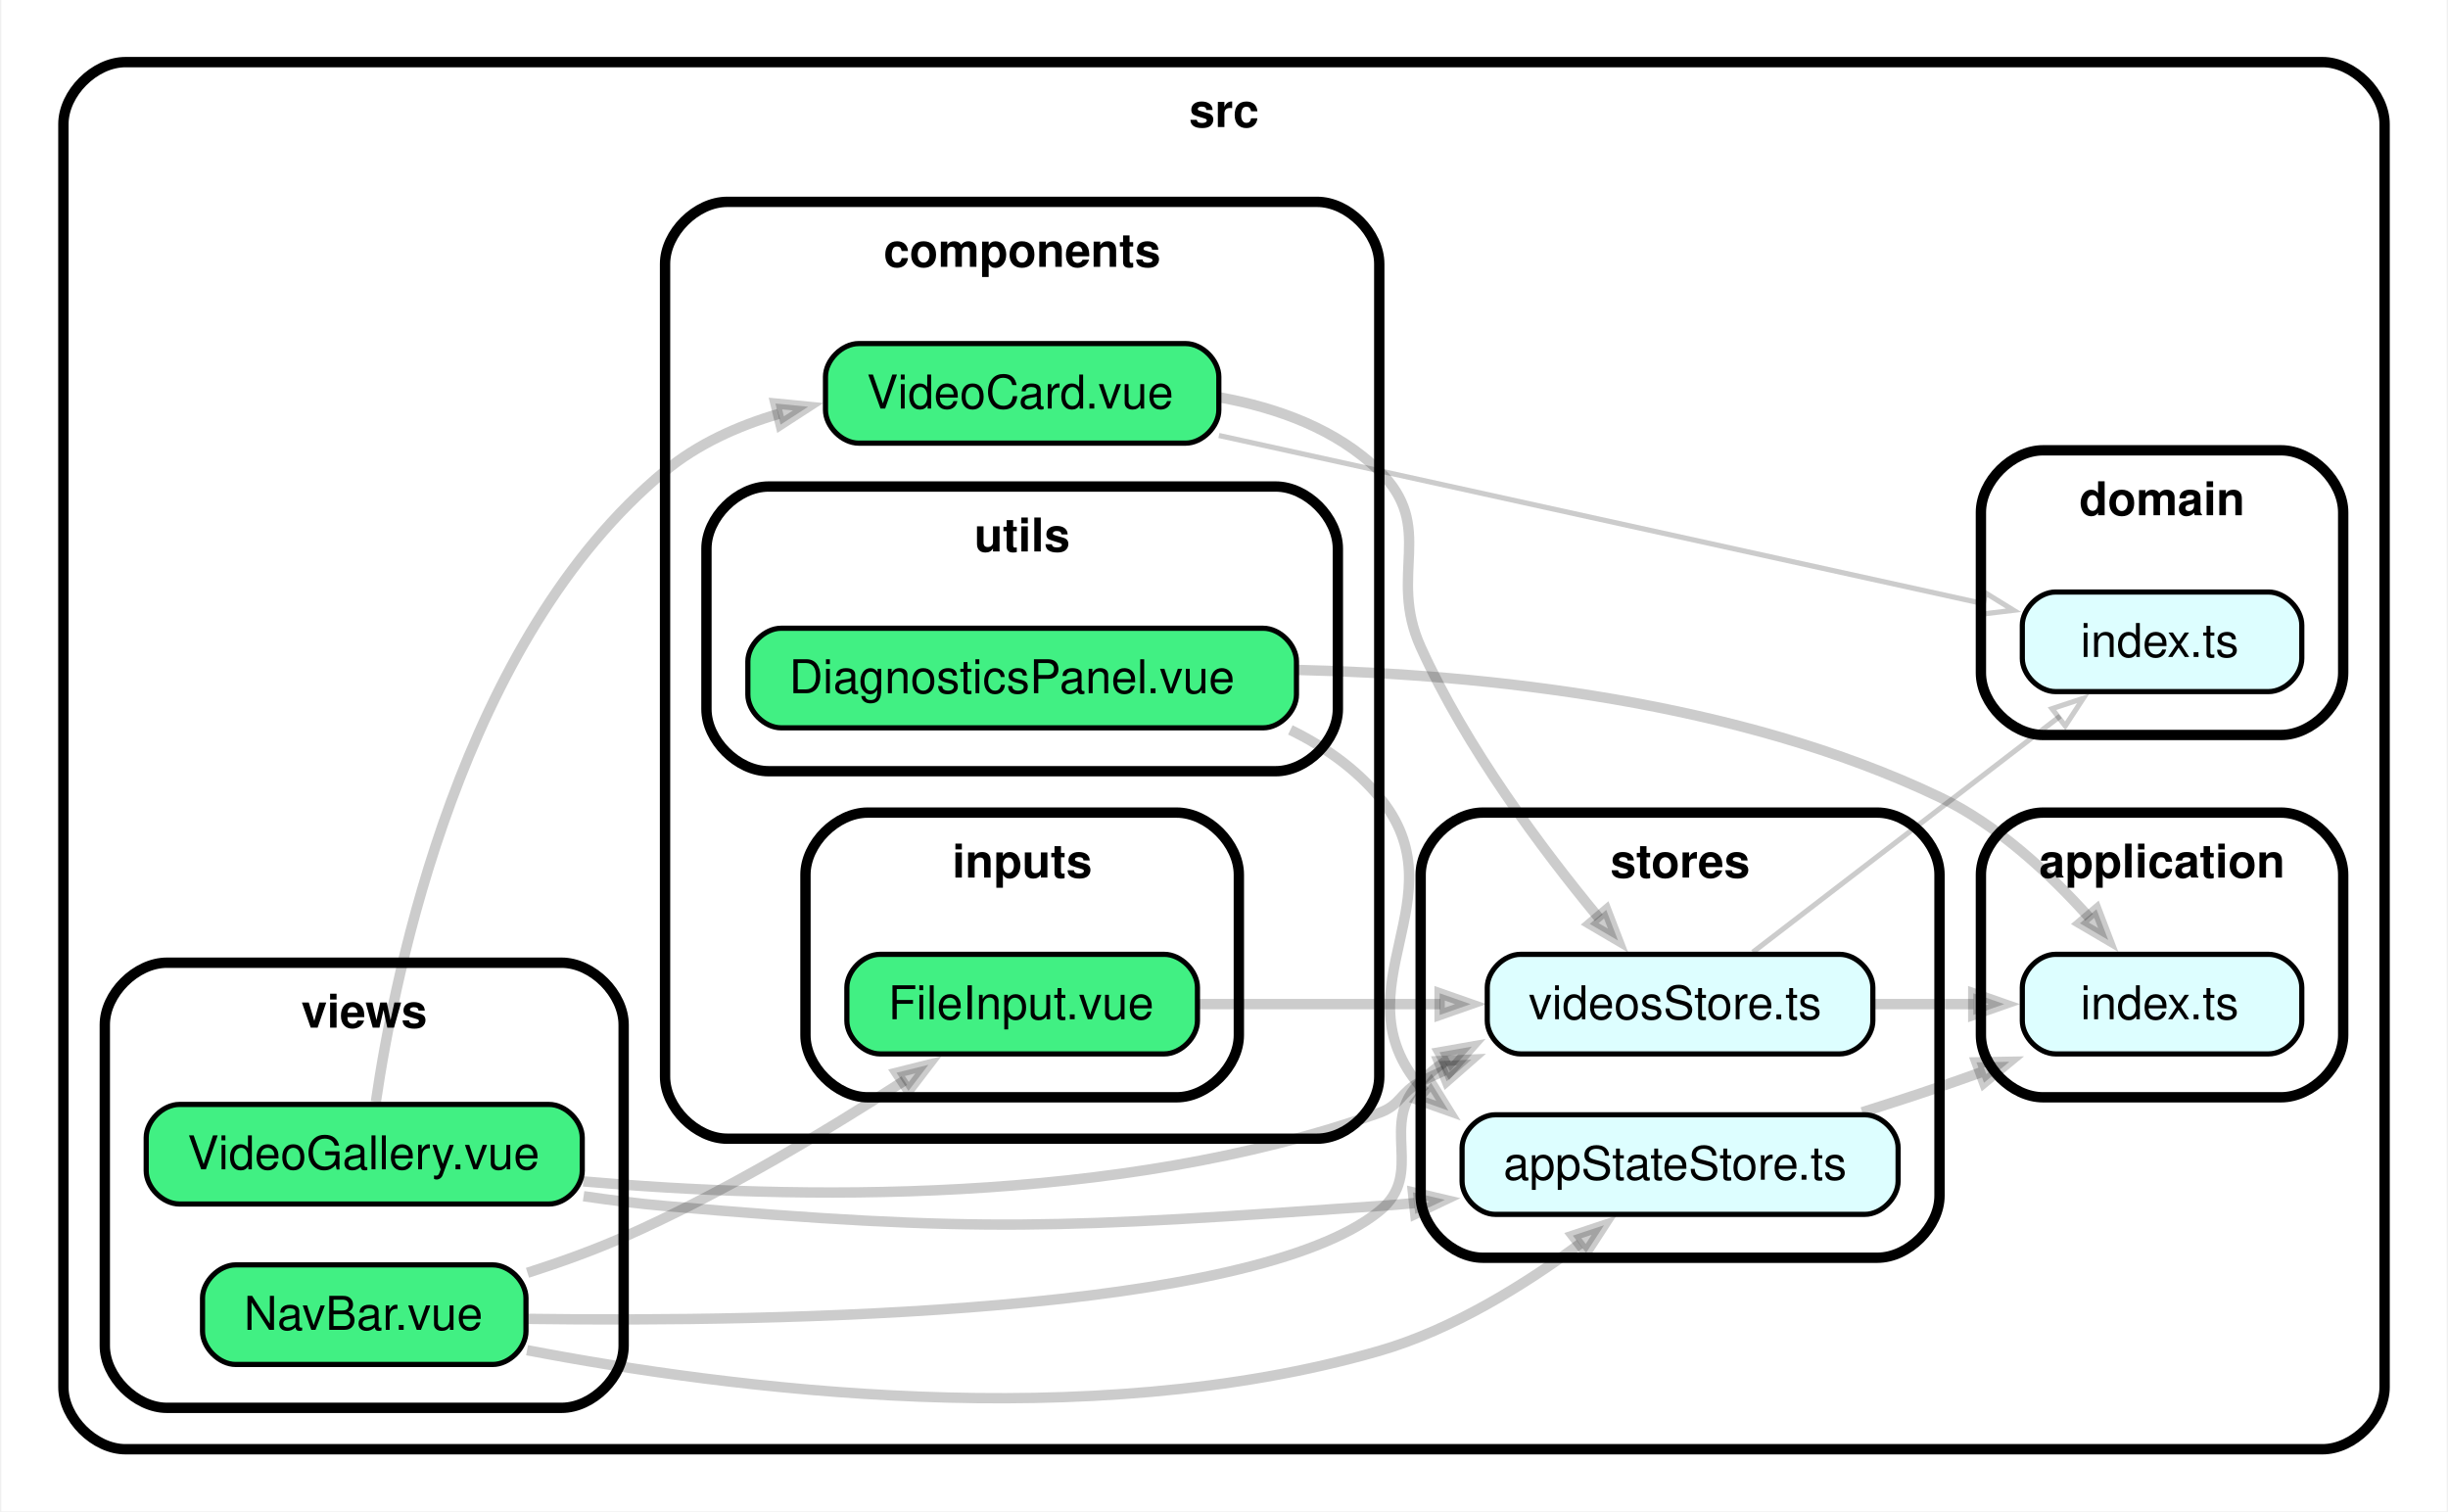
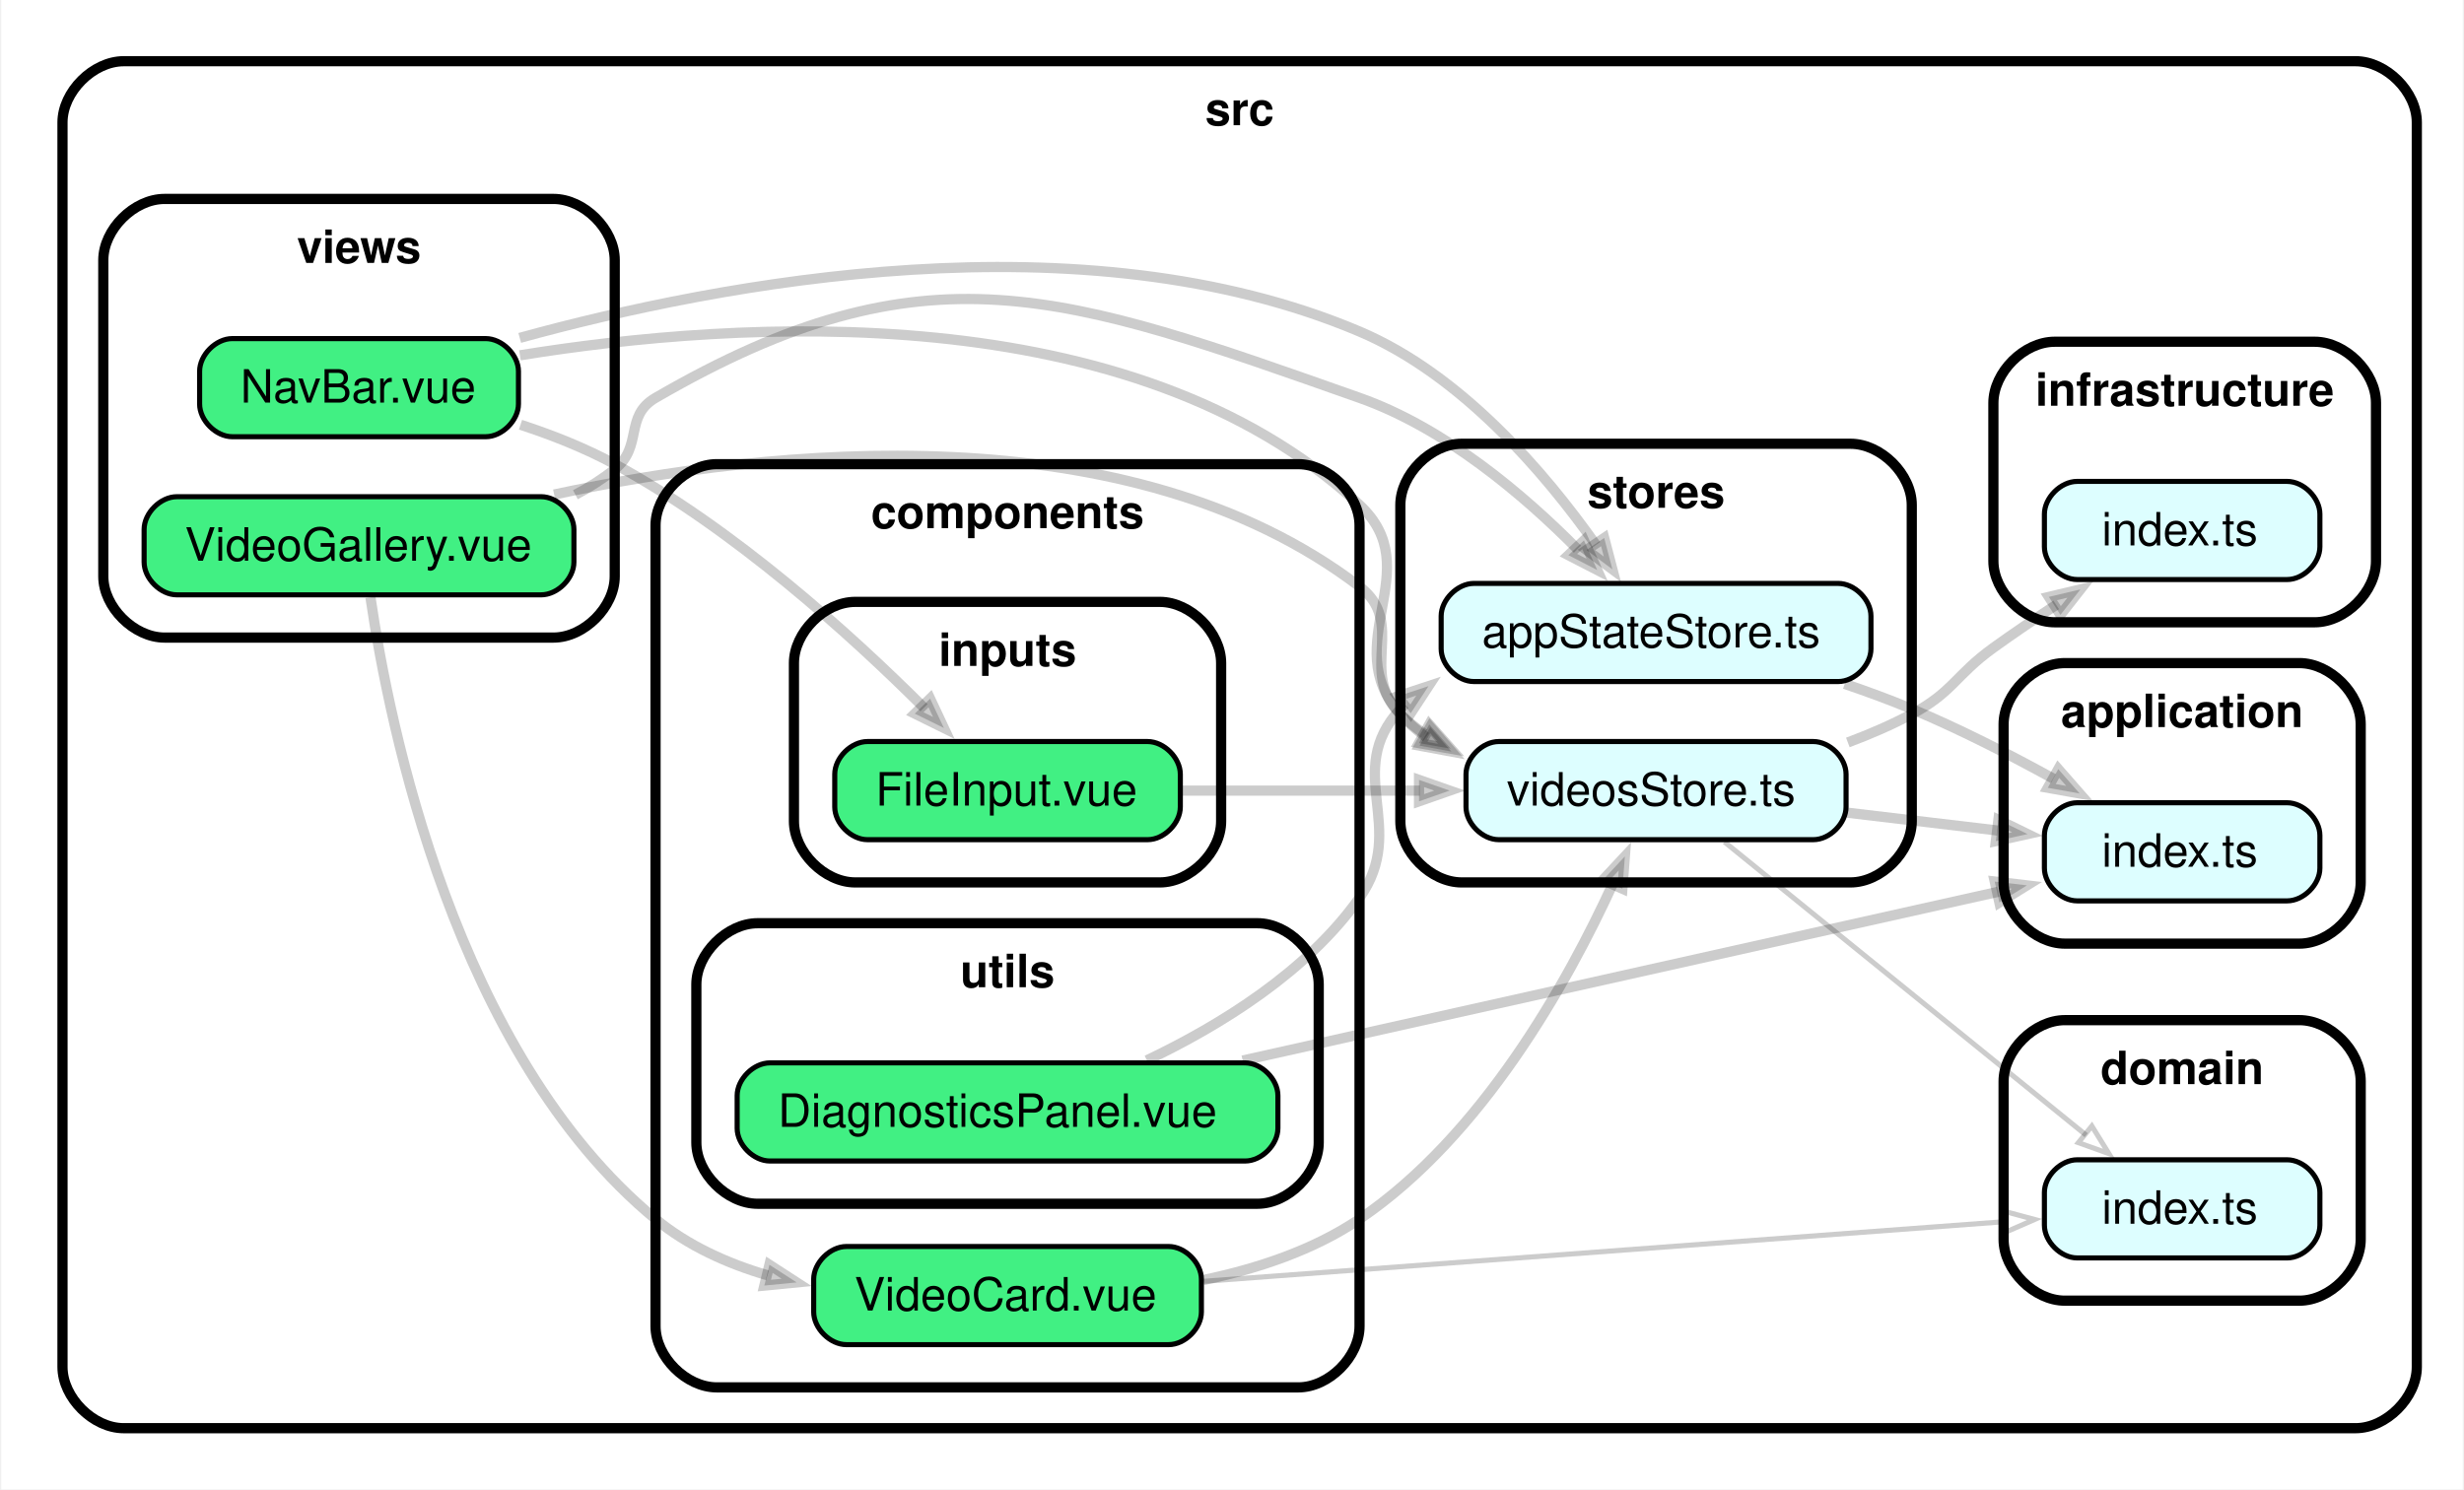
- <svg xmlns="http://www.w3.org/2000/svg" xmlns:xlink="http://www.w3.org/1999/xlink" width="473pt" height="292pt" viewBox="0.00 0.00 472.50 292.00">
+ <svg xmlns="http://www.w3.org/2000/svg" xmlns:xlink="http://www.w3.org/1999/xlink" width="483pt" height="292pt" viewBox="0.00 0.00 482.50 292.00">
  <g id="graph0" class="graph" transform="scale(1 1) rotate(0) translate(4 288)">
-     <polygon fill="white" stroke="none" points="-4,4 -4,-288 468.5,-288 468.5,4 -4,4" />
+     <polygon fill="white" stroke="none" points="-4,4 -4,-288 478.5,-288 478.5,4 -4,4" />
    <g id="clust1" class="cluster">
-       <path fill="#ffffff" stroke="black" stroke-width="2" d="M20,-8C20,-8 444.5,-8 444.5,-8 450.5,-8 456.5,-14 456.5,-20 456.5,-20 456.5,-264 456.5,-264 456.5,-270 450.5,-276 444.5,-276 444.5,-276 20,-276 20,-276 14,-276 8,-270 8,-264 8,-264 8,-20 8,-20 8,-14 14,-8 20,-8" />
-       <text text-anchor="middle" x="232.25" y="-263.45" font-family="Helvetica,sans-Serif" font-weight="bold" font-size="9.00">src</text>
+       <path fill="#ffffff" stroke="black" stroke-width="2" d="M20,-8C20,-8 457.5,-8 457.5,-8 463.5,-8 469.5,-14 469.5,-20 469.5,-20 469.5,-264 469.5,-264 469.5,-270 463.5,-276 457.5,-276 457.5,-276 20,-276 20,-276 14,-276 8,-270 8,-264 8,-264 8,-20 8,-20 8,-14 14,-8 20,-8" />
+       <text text-anchor="middle" x="238.75" y="-263.45" font-family="Helvetica,sans-Serif" font-weight="bold" font-size="9.00">src</text>
+     </g>
+     <g id="clust2" class="cluster">
+       <path fill="#ffffff" stroke="black" stroke-width="2" d="M400.5,-103C400.5,-103 446.5,-103 446.5,-103 452.5,-103 458.5,-109 458.5,-115 458.5,-115 458.5,-146 458.5,-146 458.5,-152 452.5,-158 446.5,-158 446.5,-158 400.5,-158 400.5,-158 394.5,-158 388.5,-152 388.5,-146 388.5,-146 388.5,-115 388.5,-115 388.5,-109 394.5,-103 400.5,-103" />
+       <text text-anchor="middle" x="423.5" y="-145.45" font-family="Helvetica,sans-Serif" font-weight="bold" font-size="9.00">application</text>
+     </g>
+     <g id="clust6" class="cluster">
+       <path fill="#ffffff" stroke="black" stroke-width="2" d="M400.5,-33C400.5,-33 446.5,-33 446.5,-33 452.5,-33 458.5,-39 458.5,-45 458.5,-45 458.5,-76 458.5,-76 458.5,-82 452.5,-88 446.5,-88 446.5,-88 400.5,-88 400.5,-88 394.5,-88 388.5,-82 388.5,-76 388.5,-76 388.5,-45 388.5,-45 388.5,-39 394.5,-33 400.5,-33" />
+       <text text-anchor="middle" x="423.5" y="-75.45" font-family="Helvetica,sans-Serif" font-weight="bold" font-size="9.00">domain</text>
    </g>
    <g id="clust3" class="cluster">
-       <path fill="#ffffff" stroke="black" stroke-width="2" d="M136.25,-68C136.25,-68 250.25,-68 250.25,-68 256.25,-68 262.25,-74 262.25,-80 262.25,-80 262.25,-237 262.25,-237 262.25,-243 256.25,-249 250.25,-249 250.25,-249 136.25,-249 136.25,-249 130.25,-249 124.25,-243 124.25,-237 124.25,-237 124.25,-80 124.25,-80 124.25,-74 130.25,-68 136.25,-68" />
-       <text text-anchor="middle" x="193.25" y="-236.45" font-family="Helvetica,sans-Serif" font-weight="bold" font-size="9.00">components</text>
+       <path fill="#ffffff" stroke="black" stroke-width="2" d="M136.25,-16C136.25,-16 250.25,-16 250.25,-16 256.25,-16 262.25,-22 262.25,-28 262.25,-28 262.25,-185 262.25,-185 262.25,-191 256.25,-197 250.25,-197 250.25,-197 136.25,-197 136.25,-197 130.25,-197 124.25,-191 124.25,-185 124.25,-185 124.25,-28 124.25,-28 124.25,-22 130.25,-16 136.25,-16" />
+       <text text-anchor="middle" x="193.25" y="-184.45" font-family="Helvetica,sans-Serif" font-weight="bold" font-size="9.00">components</text>
    </g>
    <g id="clust5" class="cluster">
-       <path fill="#ffffff" stroke="black" stroke-width="2" d="M144.25,-139C144.25,-139 242.25,-139 242.25,-139 248.25,-139 254.25,-145 254.25,-151 254.25,-151 254.25,-182 254.25,-182 254.25,-188 248.25,-194 242.25,-194 242.25,-194 144.25,-194 144.25,-194 138.25,-194 132.25,-188 132.25,-182 132.25,-182 132.25,-151 132.25,-151 132.25,-145 138.25,-139 144.25,-139" />
-       <text text-anchor="middle" x="193.25" y="-181.45" font-family="Helvetica,sans-Serif" font-weight="bold" font-size="9.00">utils</text>
+       <path fill="#ffffff" stroke="black" stroke-width="2" d="M144.25,-52C144.25,-52 242.25,-52 242.25,-52 248.25,-52 254.25,-58 254.25,-64 254.25,-64 254.25,-95 254.25,-95 254.25,-101 248.25,-107 242.25,-107 242.25,-107 144.25,-107 144.25,-107 138.25,-107 132.25,-101 132.25,-95 132.25,-95 132.25,-64 132.25,-64 132.25,-58 138.25,-52 144.25,-52" />
+       <text text-anchor="middle" x="193.25" y="-94.45" font-family="Helvetica,sans-Serif" font-weight="bold" font-size="9.00">utils</text>
    </g>
    <g id="clust4" class="cluster">
-       <path fill="#ffffff" stroke="black" stroke-width="2" d="M163.38,-76C163.38,-76 223.12,-76 223.12,-76 229.12,-76 235.12,-82 235.12,-88 235.12,-88 235.12,-119 235.12,-119 235.12,-125 229.12,-131 223.12,-131 223.12,-131 163.38,-131 163.38,-131 157.38,-131 151.38,-125 151.38,-119 151.38,-119 151.38,-88 151.38,-88 151.38,-82 157.38,-76 163.38,-76" />
-       <text text-anchor="middle" x="193.25" y="-118.45" font-family="Helvetica,sans-Serif" font-weight="bold" font-size="9.00">inputs</text>
-     </g>
-     <g id="clust6" class="cluster">
-       <path fill="#ffffff" stroke="black" stroke-width="2" d="M390.5,-146C390.5,-146 436.5,-146 436.5,-146 442.5,-146 448.5,-152 448.5,-158 448.5,-158 448.5,-189 448.5,-189 448.5,-195 442.5,-201 436.5,-201 436.5,-201 390.5,-201 390.5,-201 384.5,-201 378.5,-195 378.5,-189 378.5,-189 378.5,-158 378.5,-158 378.5,-152 384.5,-146 390.5,-146" />
-       <text text-anchor="middle" x="413.5" y="-188.45" font-family="Helvetica,sans-Serif" font-weight="bold" font-size="9.00">domain</text>
-     </g>
-     <g id="clust2" class="cluster">
-       <path fill="#ffffff" stroke="black" stroke-width="2" d="M390.5,-76C390.5,-76 436.5,-76 436.5,-76 442.5,-76 448.5,-82 448.5,-88 448.5,-88 448.5,-119 448.5,-119 448.5,-125 442.5,-131 436.5,-131 436.5,-131 390.5,-131 390.5,-131 384.5,-131 378.5,-125 378.5,-119 378.5,-119 378.5,-88 378.5,-88 378.5,-82 384.5,-76 390.5,-76" />
-       <text text-anchor="middle" x="413.5" y="-118.45" font-family="Helvetica,sans-Serif" font-weight="bold" font-size="9.00">application</text>
+       <path fill="#ffffff" stroke="black" stroke-width="2" d="M163.38,-115C163.38,-115 223.12,-115 223.12,-115 229.12,-115 235.12,-121 235.12,-127 235.12,-127 235.12,-158 235.12,-158 235.12,-164 229.12,-170 223.12,-170 223.12,-170 163.38,-170 163.38,-170 157.38,-170 151.38,-164 151.38,-158 151.38,-158 151.38,-127 151.38,-127 151.38,-121 157.38,-115 163.38,-115" />
+       <text text-anchor="middle" x="193.25" y="-157.45" font-family="Helvetica,sans-Serif" font-weight="bold" font-size="9.00">inputs</text>
    </g>
    <g id="clust7" class="cluster">
-       <path fill="#ffffff" stroke="black" stroke-width="2" d="M282.25,-45C282.25,-45 358.5,-45 358.5,-45 364.5,-45 370.5,-51 370.5,-57 370.5,-57 370.5,-119 370.5,-119 370.5,-125 364.5,-131 358.5,-131 358.5,-131 282.25,-131 282.25,-131 276.25,-131 270.25,-125 270.25,-119 270.25,-119 270.25,-57 270.25,-57 270.25,-51 276.25,-45 282.25,-45" />
-       <text text-anchor="middle" x="320.38" y="-118.45" font-family="Helvetica,sans-Serif" font-weight="bold" font-size="9.00">stores</text>
+       <path fill="#ffffff" stroke="black" stroke-width="2" d="M398.5,-166C398.5,-166 449.5,-166 449.5,-166 455.5,-166 461.5,-172 461.5,-178 461.5,-178 461.5,-209 461.5,-209 461.5,-215 455.5,-221 449.5,-221 449.5,-221 398.5,-221 398.5,-221 392.5,-221 386.5,-215 386.5,-209 386.5,-209 386.5,-178 386.5,-178 386.5,-172 392.5,-166 398.5,-166" />
+       <text text-anchor="middle" x="424" y="-208.45" font-family="Helvetica,sans-Serif" font-weight="bold" font-size="9.00">infrastructure</text>
+     </g>
+     <g id="clust9" class="cluster">
+       <path fill="#ffffff" stroke="black" stroke-width="2" d="M28,-163C28,-163 104.25,-163 104.25,-163 110.25,-163 116.25,-169 116.25,-175 116.25,-175 116.25,-237 116.25,-237 116.25,-243 110.25,-249 104.25,-249 104.25,-249 28,-249 28,-249 22,-249 16,-243 16,-237 16,-237 16,-175 16,-175 16,-169 22,-163 28,-163" />
+       <text text-anchor="middle" x="66.12" y="-236.45" font-family="Helvetica,sans-Serif" font-weight="bold" font-size="9.00">views</text>
    </g>
    <g id="clust8" class="cluster">
-       <path fill="#ffffff" stroke="black" stroke-width="2" d="M28,-16C28,-16 104.25,-16 104.25,-16 110.25,-16 116.25,-22 116.25,-28 116.25,-28 116.25,-90 116.25,-90 116.25,-96 110.25,-102 104.25,-102 104.25,-102 28,-102 28,-102 22,-102 16,-96 16,-90 16,-90 16,-28 16,-28 16,-22 22,-16 28,-16" />
-       <text text-anchor="middle" x="66.12" y="-89.45" font-family="Helvetica,sans-Serif" font-weight="bold" font-size="9.00">views</text>
+       <path fill="#ffffff" stroke="black" stroke-width="2" d="M282.25,-115C282.25,-115 358.5,-115 358.5,-115 364.5,-115 370.5,-121 370.5,-127 370.5,-127 370.5,-189 370.5,-189 370.5,-195 364.5,-201 358.5,-201 358.5,-201 282.25,-201 282.25,-201 276.25,-201 270.25,-195 270.25,-189 270.25,-189 270.25,-127 270.25,-127 270.25,-121 276.25,-115 282.25,-115" />
+       <text text-anchor="middle" x="320.38" y="-188.45" font-family="Helvetica,sans-Serif" font-weight="bold" font-size="9.00">stores</text>
    </g>
    <g id="node1" class="node">
      <g id="a_node1">
        <a xlink:href="src/application/index.ts" xlink:title="index.ts">
-           <path fill="#ddfeff" stroke="black" d="M434.08,-103.62C434.08,-103.62 392.92,-103.62 392.92,-103.62 389.71,-103.62 386.5,-100.42 386.5,-97.21 386.5,-97.21 386.5,-90.79 386.5,-90.79 386.5,-87.58 389.71,-84.38 392.92,-84.38 392.92,-84.38 434.08,-84.38 434.08,-84.38 437.29,-84.38 440.5,-87.58 440.5,-90.79 440.5,-90.79 440.5,-97.21 440.5,-97.21 440.5,-100.42 437.29,-103.62 434.08,-103.62" />
-           <text text-anchor="start" x="397.75" y="-91.08" font-family="Helvetica,sans-Serif" font-size="9.00">index.ts</text>
+           <path fill="#ddfeff" stroke="black" d="M444.08,-130.62C444.08,-130.62 402.92,-130.62 402.92,-130.62 399.71,-130.62 396.5,-127.42 396.5,-124.21 396.5,-124.21 396.5,-117.79 396.5,-117.79 396.5,-114.58 399.71,-111.38 402.92,-111.38 402.92,-111.38 444.08,-111.38 444.08,-111.38 447.29,-111.38 450.5,-114.58 450.5,-117.79 450.5,-117.79 450.5,-124.21 450.5,-124.21 450.5,-127.42 447.29,-130.62 444.08,-130.62" />
+           <text text-anchor="start" x="407.75" y="-118.08" font-family="Helvetica,sans-Serif" font-size="9.00">index.ts</text>
        </a>
      </g>
    </g>
    <g id="node2" class="node">
      <g id="a_node2">
        <a xlink:href="src/components/VideoCard.vue" xlink:title="VideoCard.vue">
-           <path fill="#41f083" stroke="black" d="M224.83,-221.62C224.83,-221.62 161.67,-221.62 161.67,-221.62 158.46,-221.62 155.25,-218.42 155.25,-215.21 155.25,-215.21 155.25,-208.79 155.25,-208.79 155.25,-205.58 158.46,-202.38 161.67,-202.38 161.67,-202.38 224.83,-202.38 224.83,-202.38 228.04,-202.38 231.25,-205.58 231.25,-208.79 231.25,-208.79 231.25,-215.21 231.25,-215.21 231.25,-218.42 228.04,-221.62 224.83,-221.62" />
-           <text text-anchor="start" x="163.25" y="-209.07" font-family="Helvetica,sans-Serif" font-size="9.00">VideoCard.vue</text>
+           <path fill="#41f083" stroke="black" d="M224.83,-43.62C224.83,-43.62 161.67,-43.62 161.67,-43.62 158.46,-43.62 155.25,-40.42 155.25,-37.21 155.25,-37.21 155.25,-30.79 155.25,-30.79 155.25,-27.58 158.46,-24.38 161.67,-24.38 161.67,-24.38 224.83,-24.38 224.83,-24.38 228.04,-24.38 231.25,-27.58 231.25,-30.79 231.25,-30.79 231.25,-37.21 231.25,-37.21 231.25,-40.42 228.04,-43.62 224.83,-43.62" />
+           <text text-anchor="start" x="163.25" y="-31.07" font-family="Helvetica,sans-Serif" font-size="9.00">VideoCard.vue</text>
        </a>
      </g>
    </g>
    <g id="node3" class="node">
      <g id="a_node3">
        <a xlink:href="src/domain/index.ts" xlink:title="index.ts">
-           <path fill="#ddfeff" stroke="black" d="M434.08,-173.62C434.08,-173.62 392.92,-173.62 392.92,-173.62 389.71,-173.62 386.5,-170.42 386.5,-167.21 386.5,-167.21 386.5,-160.79 386.5,-160.79 386.5,-157.58 389.71,-154.38 392.92,-154.38 392.92,-154.38 434.08,-154.38 434.08,-154.38 437.29,-154.38 440.5,-157.58 440.5,-160.79 440.5,-160.79 440.5,-167.21 440.5,-167.21 440.5,-170.42 437.29,-173.62 434.08,-173.62" />
-           <text text-anchor="start" x="397.75" y="-161.07" font-family="Helvetica,sans-Serif" font-size="9.00">index.ts</text>
+           <path fill="#ddfeff" stroke="black" d="M444.08,-60.62C444.08,-60.62 402.92,-60.62 402.92,-60.62 399.71,-60.62 396.5,-57.42 396.5,-54.21 396.5,-54.21 396.5,-47.79 396.5,-47.79 396.5,-44.58 399.71,-41.38 402.92,-41.38 402.92,-41.38 444.08,-41.38 444.08,-41.38 447.29,-41.38 450.5,-44.58 450.5,-47.79 450.5,-47.79 450.5,-54.21 450.5,-54.21 450.5,-57.42 447.29,-60.62 444.08,-60.62" />
+           <text text-anchor="start" x="407.75" y="-48.08" font-family="Helvetica,sans-Serif" font-size="9.00">index.ts</text>
        </a>
      </g>
    </g>
    <g id="edge1" class="edge">
-       <path fill="none" stroke="#000000" stroke-opacity="0.2" d="M231.27,-203.86C272.72,-194.74 339.28,-180.1 379.16,-171.33" />
-       <polygon fill="none" stroke="#000000" stroke-opacity="0.2" points="379.4,-173.43 384.81,-170.09 378.5,-169.33 379.4,-173.43" />
+       <path fill="none" stroke="#000000" stroke-opacity="0.2" d="M231.69,-36.79C275.26,-40.03 346.6,-45.35 388.6,-48.48" />
+       <polygon fill="none" stroke="#000000" stroke-opacity="0.2" points="388.44,-50.57 394.58,-48.92 388.76,-46.38 388.44,-50.57" />
    </g>
    <g id="node4" class="node">
      <g id="a_node4">
        <a xlink:href="src/stores/videosStore.ts" xlink:title="videosStore.ts">
-           <path fill="#ddfeff" stroke="black" d="M351.21,-103.62C351.21,-103.62 289.54,-103.62 289.54,-103.62 286.33,-103.62 283.12,-100.42 283.12,-97.21 283.12,-97.21 283.12,-90.79 283.12,-90.79 283.12,-87.58 286.33,-84.38 289.54,-84.38 289.54,-84.38 351.21,-84.38 351.21,-84.38 354.42,-84.38 357.62,-87.58 357.62,-90.79 357.62,-90.79 357.62,-97.21 357.62,-97.21 357.62,-100.42 354.42,-103.62 351.21,-103.62" />
-           <text text-anchor="start" x="291.12" y="-91.08" font-family="Helvetica,sans-Serif" font-size="9.00">videosStore.ts</text>
+           <path fill="#ddfeff" stroke="black" d="M351.21,-142.62C351.21,-142.62 289.54,-142.62 289.54,-142.62 286.33,-142.62 283.12,-139.42 283.12,-136.21 283.12,-136.21 283.12,-129.79 283.12,-129.79 283.12,-126.58 286.33,-123.38 289.54,-123.38 289.54,-123.38 351.21,-123.38 351.21,-123.38 354.42,-123.38 357.62,-126.58 357.62,-129.79 357.62,-129.79 357.62,-136.21 357.62,-136.21 357.62,-139.42 354.42,-142.62 351.21,-142.62" />
+           <text text-anchor="start" x="291.12" y="-130.07" font-family="Helvetica,sans-Serif" font-size="9.00">videosStore.ts</text>
        </a>
      </g>
    </g>
    <g id="edge2" class="edge">
-       <path fill="none" stroke="#000000" stroke-width="2" stroke-opacity="0.2" d="M231.4,-211.23C242.6,-209.21 254.07,-205.06 262.25,-197 273.3,-186.1 263.85,-177.14 270.25,-163 279.05,-143.56 293.66,-123.98 304.66,-110.68" />
-       <polygon fill="#000000" fill-opacity="0.2" stroke="#000000" stroke-width="2" stroke-opacity="0.2" points="306.11,-112.21 308.39,-106.28 302.91,-109.5 306.11,-112.21" />
+       <path fill="none" stroke="#000000" stroke-width="2" stroke-opacity="0.2" d="M231.58,-37.04C242.16,-39.23 253.24,-42.9 262.25,-49 286.31,-65.3 303.06,-95.41 311.95,-114.81" />
+       <polygon fill="#000000" fill-opacity="0.2" stroke="#000000" stroke-width="2" stroke-opacity="0.2" points="309.93,-115.45 314.26,-120.1 313.78,-113.76 309.93,-115.45" />
    </g>
    <g id="edge7" class="edge">
-       <path fill="none" stroke="#000000" stroke-width="2" stroke-opacity="0.2" d="M357.91,-94C364.23,-94 370.8,-94 377.09,-94" />
-       <polygon fill="#000000" fill-opacity="0.2" stroke="#000000" stroke-width="2" stroke-opacity="0.2" points="377.02,-96.1 383.02,-94 377.02,-91.9 377.02,-96.1" />
+       <path fill="none" stroke="#000000" stroke-width="2" stroke-opacity="0.2" d="M357.88,-128.67C367.49,-127.53 377.83,-126.3 387.36,-125.17" />
+       <polygon fill="#000000" fill-opacity="0.2" stroke="#000000" stroke-width="2" stroke-opacity="0.2" points="387.48,-127.27 393.19,-124.48 386.98,-123.1 387.48,-127.27" />
    </g>
    <g id="edge8" class="edge">
-       <path fill="none" stroke="#000000" stroke-opacity="0.2" d="M334.43,-104.03C349.99,-115.98 376.12,-136.05 393.82,-149.65" />
-       <polygon fill="none" stroke="#000000" stroke-opacity="0.2" points="392.23,-151.08 398.27,-153.07 394.79,-147.75 392.23,-151.08" />
+       <path fill="none" stroke="#000000" stroke-opacity="0.2" d="M333.77,-122.95C351.54,-108.54 384.32,-81.96 404.68,-65.45" />
+       <polygon fill="none" stroke="#000000" stroke-opacity="0.2" points="405.8,-67.24 409.14,-61.83 403.16,-63.98 405.8,-67.24" />
+     </g>
+     <g id="node8" class="node">
+       <g id="a_node8">
+         <a xlink:href="src/infrastructure/index.ts" xlink:title="index.ts">
+           <path fill="#ddfeff" stroke="black" d="M444.08,-193.62C444.08,-193.62 402.92,-193.62 402.92,-193.62 399.71,-193.62 396.5,-190.42 396.5,-187.21 396.5,-187.21 396.5,-180.79 396.5,-180.79 396.5,-177.58 399.71,-174.38 402.92,-174.38 402.92,-174.38 444.08,-174.38 444.08,-174.38 447.29,-174.38 450.5,-177.58 450.5,-180.79 450.5,-180.79 450.5,-187.21 450.5,-187.21 450.5,-190.42 447.29,-193.62 444.08,-193.62" />
+           <text text-anchor="start" x="407.75" y="-181.07" font-family="Helvetica,sans-Serif" font-size="9.00">index.ts</text>
+         </a>
+       </g>
+     </g>
+     <g id="edge9" class="edge">
+       <path fill="none" stroke="#000000" stroke-width="2" stroke-opacity="0.2" d="M357.97,-142.44C362.29,-144.05 366.56,-145.9 370.5,-148 378.59,-152.31 379.07,-155.64 386.5,-161 390.41,-163.82 394.65,-166.69 398.81,-169.41" />
+       <polygon fill="#000000" fill-opacity="0.2" stroke="#000000" stroke-width="2" stroke-opacity="0.2" points="397.37,-170.98 403.56,-172.45 399.64,-167.45 397.37,-170.98" />
    </g>
    <g id="node5" class="node">
      <g id="a_node5">
        <a xlink:href="src/components/inputs/FileInput.vue" xlink:title="FileInput.vue">
-           <path fill="#41f083" stroke="black" d="M220.71,-103.62C220.71,-103.62 165.79,-103.62 165.79,-103.62 162.58,-103.62 159.38,-100.42 159.38,-97.21 159.38,-97.21 159.38,-90.79 159.38,-90.79 159.38,-87.58 162.58,-84.38 165.79,-84.38 165.79,-84.38 220.71,-84.38 220.71,-84.38 223.92,-84.38 227.12,-87.58 227.12,-90.79 227.12,-90.79 227.12,-97.21 227.12,-97.21 227.12,-100.42 223.92,-103.62 220.71,-103.62" />
-           <text text-anchor="start" x="167.38" y="-91.08" font-family="Helvetica,sans-Serif" font-size="9.00">FileInput.vue</text>
+           <path fill="#41f083" stroke="black" d="M220.71,-142.62C220.71,-142.62 165.79,-142.62 165.79,-142.62 162.58,-142.62 159.38,-139.42 159.38,-136.21 159.38,-136.21 159.38,-129.79 159.38,-129.79 159.38,-126.58 162.58,-123.38 165.79,-123.38 165.79,-123.38 220.71,-123.38 220.71,-123.38 223.92,-123.38 227.12,-126.58 227.12,-129.79 227.12,-129.79 227.12,-136.21 227.12,-136.21 227.12,-139.42 223.92,-142.62 220.71,-142.62" />
+           <text text-anchor="start" x="167.38" y="-130.07" font-family="Helvetica,sans-Serif" font-size="9.00">FileInput.vue</text>
        </a>
      </g>
    </g>
    <g id="edge3" class="edge">
-       <path fill="none" stroke="#000000" stroke-width="2" stroke-opacity="0.2" d="M227.45,-94C241.74,-94 258.66,-94 274.07,-94" />
-       <polygon fill="#000000" fill-opacity="0.2" stroke="#000000" stroke-width="2" stroke-opacity="0.2" points="273.91,-96.1 279.91,-94 273.91,-91.9 273.91,-96.1" />
+       <path fill="none" stroke="#000000" stroke-width="2" stroke-opacity="0.2" d="M227.45,-133C241.74,-133 258.66,-133 274.07,-133" />
+       <polygon fill="#000000" fill-opacity="0.2" stroke="#000000" stroke-width="2" stroke-opacity="0.2" points="273.91,-135.1 279.91,-133 273.91,-130.9 273.91,-135.1" />
    </g>
    <g id="node6" class="node">
      <g id="a_node6">
        <a xlink:href="src/components/utils/DiagnosticsPanel.vue" xlink:title="DiagnosticsPanel.vue">
-           <path fill="#41f083" stroke="black" d="M239.83,-166.62C239.83,-166.62 146.67,-166.62 146.67,-166.62 143.46,-166.62 140.25,-163.42 140.25,-160.21 140.25,-160.21 140.25,-153.79 140.25,-153.79 140.25,-150.58 143.46,-147.38 146.67,-147.38 146.67,-147.38 239.83,-147.38 239.83,-147.38 243.04,-147.38 246.25,-150.58 246.25,-153.79 246.25,-153.79 246.25,-160.21 246.25,-160.21 246.25,-163.42 243.04,-166.62 239.83,-166.62" />
-           <text text-anchor="start" x="148.25" y="-154.07" font-family="Helvetica,sans-Serif" font-size="9.00">DiagnosticsPanel.vue</text>
+           <path fill="#41f083" stroke="black" d="M239.83,-79.62C239.83,-79.62 146.67,-79.62 146.67,-79.62 143.46,-79.62 140.25,-76.42 140.25,-73.21 140.25,-73.21 140.25,-66.79 140.25,-66.79 140.25,-63.58 143.46,-60.38 146.67,-60.38 146.67,-60.38 239.83,-60.38 239.83,-60.38 243.04,-60.38 246.25,-63.58 246.25,-66.79 246.25,-66.79 246.25,-73.21 246.25,-73.21 246.25,-76.42 243.04,-79.62 239.83,-79.62" />
+           <text text-anchor="start" x="148.25" y="-67.08" font-family="Helvetica,sans-Serif" font-size="9.00">DiagnosticsPanel.vue</text>
        </a>
      </g>
    </g>
    <g id="edge4" class="edge">
-       <path fill="none" stroke="#000000" stroke-width="2" stroke-opacity="0.2" d="M246.39,-158.57C282.81,-157.71 331.65,-152.55 370.5,-134 381.72,-128.65 391.88,-119.15 399.4,-110.76" />
-       <polygon fill="#000000" fill-opacity="0.2" stroke="#000000" stroke-width="2" stroke-opacity="0.2" points="400.83,-112.33 403.1,-106.39 397.62,-109.61 400.83,-112.33" />
+       <path fill="none" stroke="#000000" stroke-width="2" stroke-opacity="0.2" d="M239.34,-80.08C282.83,-89.79 347.73,-104.29 387.46,-113.17" />
+       <polygon fill="#000000" fill-opacity="0.2" stroke="#000000" stroke-width="2" stroke-opacity="0.2" points="386.76,-115.17 393.07,-114.42 387.67,-111.07 386.76,-115.17" />
    </g>
    <g id="node7" class="node">
      <g id="a_node7">
        <a xlink:href="src/stores/appStateStore.ts" xlink:title="appStateStore.ts">
-           <path fill="#ddfeff" stroke="black" d="M356.08,-72.62C356.08,-72.62 284.67,-72.62 284.67,-72.62 281.46,-72.62 278.25,-69.42 278.25,-66.21 278.25,-66.21 278.25,-59.79 278.25,-59.79 278.25,-56.58 281.46,-53.38 284.67,-53.38 284.67,-53.38 356.08,-53.38 356.08,-53.38 359.29,-53.38 362.5,-56.58 362.5,-59.79 362.5,-59.79 362.5,-66.21 362.5,-66.21 362.5,-69.42 359.29,-72.62 356.08,-72.62" />
-           <text text-anchor="start" x="286.25" y="-60.08" font-family="Helvetica,sans-Serif" font-size="9.00">appStateStore.ts</text>
+           <path fill="#ddfeff" stroke="black" d="M356.08,-173.62C356.08,-173.62 284.67,-173.62 284.67,-173.62 281.46,-173.62 278.25,-170.42 278.25,-167.21 278.25,-167.21 278.25,-160.79 278.25,-160.79 278.25,-157.58 281.46,-154.38 284.67,-154.38 284.67,-154.38 356.08,-154.38 356.08,-154.38 359.29,-154.38 362.5,-157.58 362.5,-160.79 362.5,-160.79 362.5,-167.21 362.5,-167.21 362.5,-170.42 359.29,-173.62 356.08,-173.62" />
+           <text text-anchor="start" x="286.25" y="-161.07" font-family="Helvetica,sans-Serif" font-size="9.00">appStateStore.ts</text>
        </a>
      </g>
    </g>
    <g id="edge5" class="edge">
-       <path fill="none" stroke="#000000" stroke-width="2" stroke-opacity="0.2" d="M245.07,-146.98C251.61,-143.78 257.63,-139.56 262.25,-134 278.32,-114.66 253.9,-97.1 270.25,-78 270.53,-77.68 270.81,-77.36 271.1,-77.06" />
-       <polygon fill="#000000" fill-opacity="0.2" stroke="#000000" stroke-width="2" stroke-opacity="0.2" points="272.26,-78.81 275.62,-73.41 269.63,-75.54 272.26,-78.81" />
+       <path fill="none" stroke="#000000" stroke-width="2" stroke-opacity="0.2" d="M220.56,-80.12C235,-87 252,-97.5 262.25,-112 271.96,-125.74 258.86,-136.62 270.25,-149 270.54,-149.31 270.83,-149.62 271.13,-149.92" />
+       <polygon fill="#000000" fill-opacity="0.2" stroke="#000000" stroke-width="2" stroke-opacity="0.2" points="269.73,-151.49 275.77,-153.48 272.28,-148.16 269.73,-151.49" />
    </g>
    <g id="edge6" class="edge">
-       <path fill="none" stroke="#000000" stroke-width="2" stroke-opacity="0.2" d="M355.56,-73.11C360.59,-74.69 365.69,-76.35 370.5,-78 373.07,-78.88 375.73,-79.82 378.39,-80.78" />
-       <polygon fill="#000000" fill-opacity="0.2" stroke="#000000" stroke-width="2" stroke-opacity="0.2" points="377.64,-82.75 384,-82.86 379.1,-78.81 377.64,-82.75" />
-     </g>
-     <g id="node8" class="node">
-       <g id="a_node8">
-         <a xlink:href="src/views/NavBar.vue" xlink:title="NavBar.vue">
-           <path fill="#41f083" stroke="black" d="M90.96,-43.62C90.96,-43.62 41.29,-43.62 41.29,-43.62 38.08,-43.62 34.88,-40.42 34.88,-37.21 34.88,-37.21 34.88,-30.79 34.88,-30.79 34.88,-27.58 38.08,-24.38 41.29,-24.38 41.29,-24.38 90.96,-24.38 90.96,-24.38 94.17,-24.38 97.38,-27.58 97.38,-30.79 97.38,-30.79 97.38,-37.21 97.38,-37.21 97.38,-40.42 94.17,-43.62 90.96,-43.62" />
-           <text text-anchor="start" x="42.88" y="-31.07" font-family="Helvetica,sans-Serif" font-size="9.00">NavBar.vue</text>
-         </a>
-       </g>
-     </g>
-     <g id="edge11" class="edge">
-       <path fill="none" stroke="#000000" stroke-width="2" stroke-opacity="0.2" d="M97.79,-33.19C146.29,-32.54 237.72,-34.1 262.25,-54 271.31,-61.35 261.95,-70.81 270.25,-79 271.69,-80.42 273.27,-81.72 274.94,-82.88" />
-       <polygon fill="#000000" fill-opacity="0.2" stroke="#000000" stroke-width="2" stroke-opacity="0.2" points="273.88,-84.69 280.14,-85.79 275.92,-81.03 273.88,-84.69" />
-     </g>
-     <g id="edge9" class="edge">
-       <path fill="none" stroke="#000000" stroke-width="2" stroke-opacity="0.2" d="M97.67,-42.09C103.92,-44.09 110.38,-46.41 116.25,-49 135.37,-57.43 155.66,-69.64 170.47,-79.21" />
-       <polygon fill="#000000" fill-opacity="0.2" stroke="#000000" stroke-width="2" stroke-opacity="0.2" points="168.97,-80.74 175.14,-82.28 171.28,-77.23 168.97,-80.74" />
-     </g>
-     <g id="edge10" class="edge">
-       <path fill="none" stroke="#000000" stroke-width="2" stroke-opacity="0.2" d="M97.59,-27.14C136.61,-19.65 205.91,-10.73 262.25,-27 276.39,-31.08 290.4,-39.82 301,-47.66" />
-       <polygon fill="#000000" fill-opacity="0.2" stroke="#000000" stroke-width="2" stroke-opacity="0.2" points="299.65,-49.27 305.68,-51.28 302.22,-45.95 299.65,-49.27" />
+       <path fill="none" stroke="#000000" stroke-width="2" stroke-opacity="0.2" d="M357.35,-153.92C361.83,-152.4 366.3,-150.75 370.5,-149 379.82,-145.11 389.67,-140.07 398.26,-135.34" />
+       <polygon fill="#000000" fill-opacity="0.2" stroke="#000000" stroke-width="2" stroke-opacity="0.2" points="399.22,-137.21 403.41,-132.43 397.16,-133.55 399.22,-137.21" />
    </g>
    <g id="node9" class="node">
      <g id="a_node9">
-         <a xlink:href="src/views/VideoGallery.vue" xlink:title="VideoGallery.vue">
-           <path fill="#41f083" stroke="black" d="M101.83,-74.62C101.83,-74.62 30.42,-74.62 30.42,-74.62 27.21,-74.62 24,-71.42 24,-68.21 24,-68.21 24,-61.79 24,-61.79 24,-58.58 27.21,-55.38 30.42,-55.38 30.42,-55.38 101.83,-55.38 101.83,-55.38 105.04,-55.38 108.25,-58.58 108.25,-61.79 108.25,-61.79 108.25,-68.21 108.25,-68.21 108.25,-71.42 105.04,-74.62 101.83,-74.62" />
-           <text text-anchor="start" x="32" y="-62.08" font-family="Helvetica,sans-Serif" font-size="9.00">VideoGallery.vue</text>
+         <a xlink:href="src/views/NavBar.vue" xlink:title="NavBar.vue">
+           <path fill="#41f083" stroke="black" d="M90.96,-221.62C90.96,-221.62 41.29,-221.62 41.29,-221.62 38.08,-221.62 34.88,-218.42 34.88,-215.21 34.88,-215.21 34.88,-208.79 34.88,-208.79 34.88,-205.58 38.08,-202.38 41.29,-202.38 41.29,-202.38 90.96,-202.38 90.96,-202.38 94.17,-202.38 97.38,-205.58 97.38,-208.79 97.38,-208.79 97.38,-215.21 97.38,-215.21 97.38,-218.42 94.17,-221.62 90.96,-221.62" />
+           <text text-anchor="start" x="42.88" y="-209.07" font-family="Helvetica,sans-Serif" font-size="9.00">NavBar.vue</text>
        </a>
      </g>
    </g>
    <g id="edge12" class="edge">
-       <path fill="none" stroke="#000000" stroke-width="2" stroke-opacity="0.2" d="M68.37,-75.11C72.01,-100.01 84.95,-164.59 124.25,-197 130.55,-202.2 138.26,-205.7 146.2,-208.03" />
-       <polygon fill="#000000" fill-opacity="0.2" stroke="#000000" stroke-width="2" stroke-opacity="0.2" points="145.58,-210.04 151.91,-209.42 146.57,-205.96 145.58,-210.04" />
+       <path fill="none" stroke="#000000" stroke-width="2" stroke-opacity="0.2" d="M97.67,-218.34C140.35,-225.25 217.6,-230.4 262.25,-189 275.86,-176.38 257.82,-161.79 270.25,-148 271.76,-146.32 273.46,-144.82 275.29,-143.49" />
+       <polygon fill="#000000" fill-opacity="0.2" stroke="#000000" stroke-width="2" stroke-opacity="0.2" points="276.1,-145.45 280.26,-140.65 274.01,-141.81 276.1,-145.45" />
+     </g>
+     <g id="edge10" class="edge">
+       <path fill="none" stroke="#000000" stroke-width="2" stroke-opacity="0.2" d="M97.78,-204.73C104.08,-202.67 110.53,-200.11 116.25,-197 139.64,-184.28 162.46,-163.63 176.88,-149.24" />
+       <polygon fill="#000000" fill-opacity="0.2" stroke="#000000" stroke-width="2" stroke-opacity="0.2" points="178.07,-151.03 180.77,-145.28 175.07,-148.09 178.07,-151.03" />
+     </g>
+     <g id="edge11" class="edge">
+       <path fill="none" stroke="#000000" stroke-width="2" stroke-opacity="0.2" d="M97.63,-221.75C137.28,-232.67 207.89,-246.03 262.25,-223 282.19,-214.55 298.57,-195.36 308.61,-181.15" />
+       <polygon fill="#000000" fill-opacity="0.2" stroke="#000000" stroke-width="2" stroke-opacity="0.2" points="310.21,-182.53 311.82,-176.38 306.73,-180.18 310.21,-182.53" />
+     </g>
+     <g id="node10" class="node">
+       <g id="a_node10">
+         <a xlink:href="src/views/VideoGallery.vue" xlink:title="VideoGallery.vue">
+           <path fill="#41f083" stroke="black" d="M101.83,-190.62C101.83,-190.62 30.42,-190.62 30.42,-190.62 27.21,-190.62 24,-187.42 24,-184.21 24,-184.21 24,-177.79 24,-177.79 24,-174.58 27.21,-171.38 30.42,-171.38 30.42,-171.38 101.83,-171.38 101.83,-171.38 105.04,-171.38 108.25,-174.58 108.25,-177.79 108.25,-177.79 108.25,-184.21 108.25,-184.21 108.25,-187.42 105.04,-190.62 101.83,-190.62" />
+           <text text-anchor="start" x="32" y="-178.07" font-family="Helvetica,sans-Serif" font-size="9.00">VideoGallery.vue</text>
+         </a>
+       </g>
+     </g>
+     <g id="edge13" class="edge">
+       <path fill="none" stroke="#000000" stroke-width="2" stroke-opacity="0.2" d="M68.37,-170.89C72.01,-145.99 84.95,-81.41 124.25,-49 130.55,-43.8 138.26,-40.3 146.2,-37.97" />
+       <polygon fill="#000000" fill-opacity="0.2" stroke="#000000" stroke-width="2" stroke-opacity="0.2" points="146.57,-40.04 151.91,-36.58 145.58,-35.96 146.57,-40.04" />
+     </g>
+     <g id="edge15" class="edge">
+       <path fill="none" stroke="#000000" stroke-width="2" stroke-opacity="0.2" d="M104.38,-191.05C147.07,-200.18 216.94,-207.52 262.25,-173 271.53,-165.93 261.95,-156.19 270.25,-148 271.69,-146.58 273.27,-145.28 274.94,-144.12" />
+       <polygon fill="#000000" fill-opacity="0.2" stroke="#000000" stroke-width="2" stroke-opacity="0.2" points="275.92,-145.97 280.14,-141.21 273.88,-142.31 275.92,-145.97" />
    </g>
    <g id="edge14" class="edge">
-       <path fill="none" stroke="#000000" stroke-width="2" stroke-opacity="0.2" d="M108.45,-59.75C148.89,-56.2 211.63,-54.97 262.25,-73 266.44,-74.49 266.29,-76.99 270.25,-79 271.74,-79.76 273.28,-80.48 274.84,-81.18" />
-       <polygon fill="#000000" fill-opacity="0.2" stroke="#000000" stroke-width="2" stroke-opacity="0.2" points="273.71,-82.99 280.06,-83.28 275.28,-79.09 273.71,-82.99" />
-     </g>
-     <g id="edge13" class="edge">
-       <path fill="none" stroke="#000000" stroke-width="2" stroke-opacity="0.2" d="M108.51,-56.89C113.79,-56.11 119.13,-55.44 124.25,-55 185.35,-49.69 201.07,-50.74 262.25,-55 264.48,-55.16 266.75,-55.34 269.05,-55.56" />
-       <polygon fill="#000000" fill-opacity="0.2" stroke="#000000" stroke-width="2" stroke-opacity="0.2" points="268.75,-57.64 274.94,-56.19 269.2,-53.46 268.75,-57.64" />
+       <path fill="none" stroke="#000000" stroke-width="2" stroke-opacity="0.2" d="M108.54,-191.01C111.27,-192.45 113.88,-194.11 116.25,-196 121.85,-200.47 118.05,-206.4 124.25,-210 177.3,-240.78 204.41,-230.39 262.25,-210 278.96,-204.11 294.38,-191.04 304.97,-180.33" />
+       <polygon fill="#000000" fill-opacity="0.2" stroke="#000000" stroke-width="2" stroke-opacity="0.2" points="306.24,-182.05 308.84,-176.25 303.19,-179.16 306.24,-182.05" />
    </g>
  </g>
</svg>
